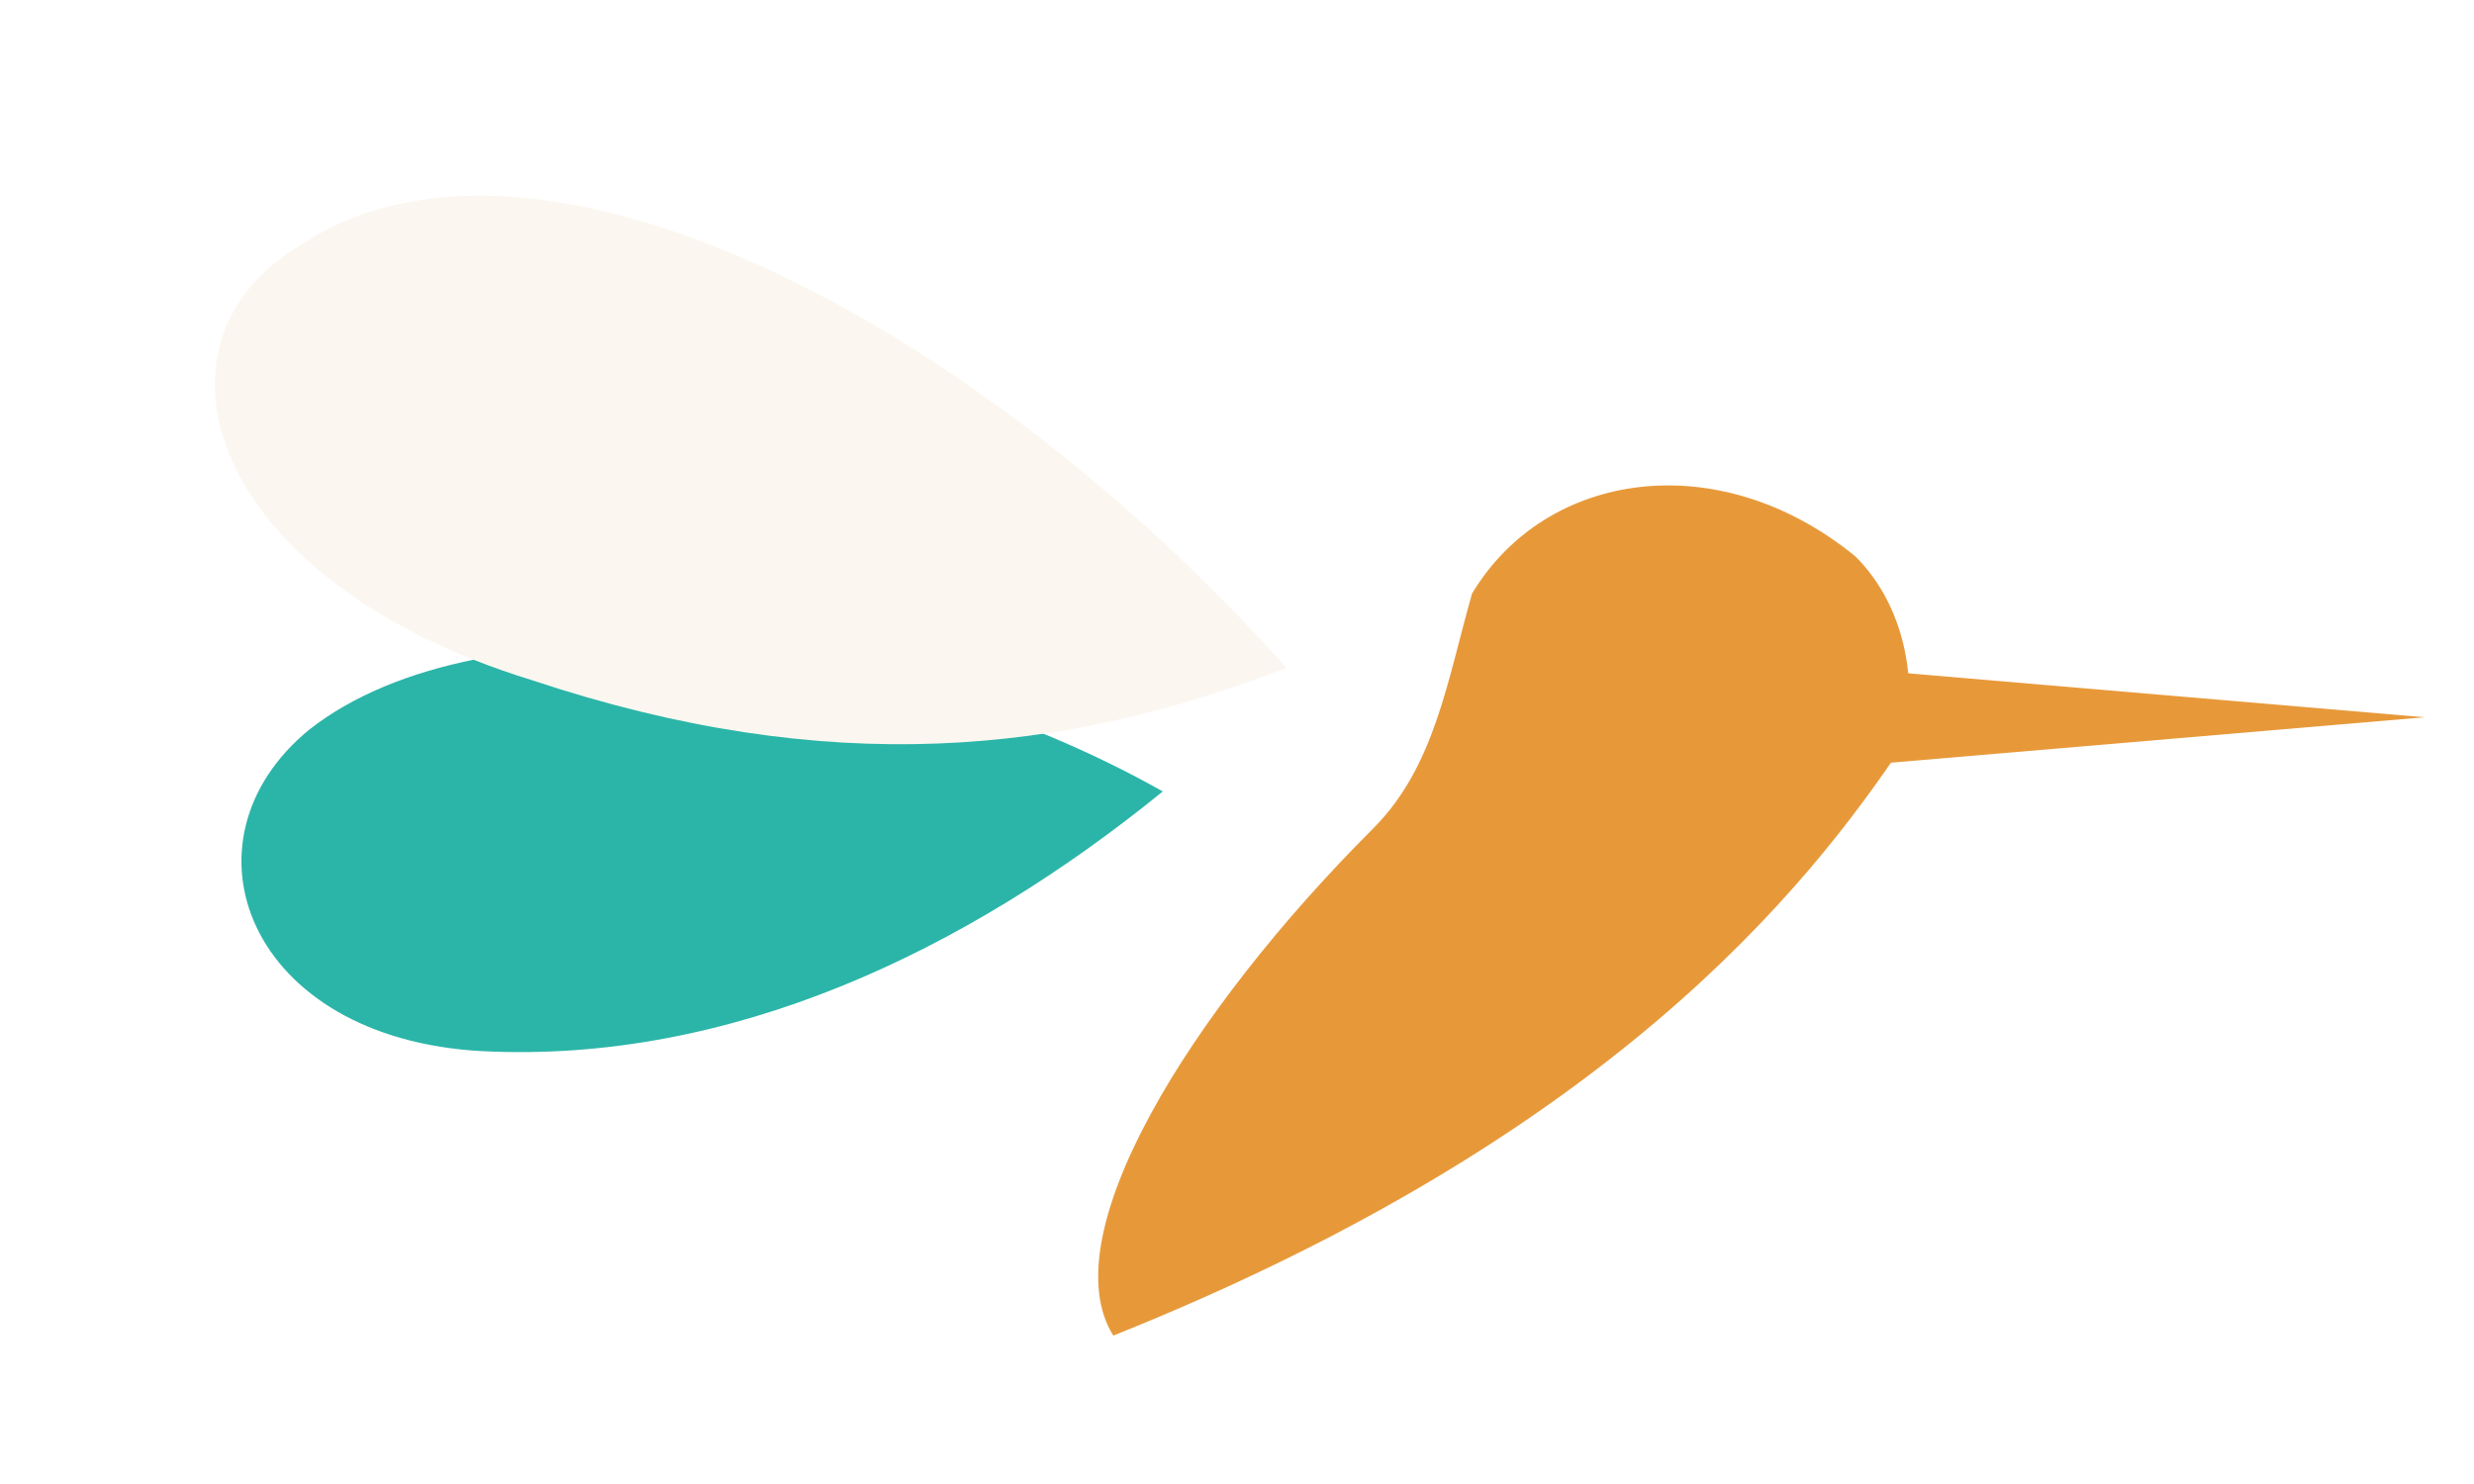
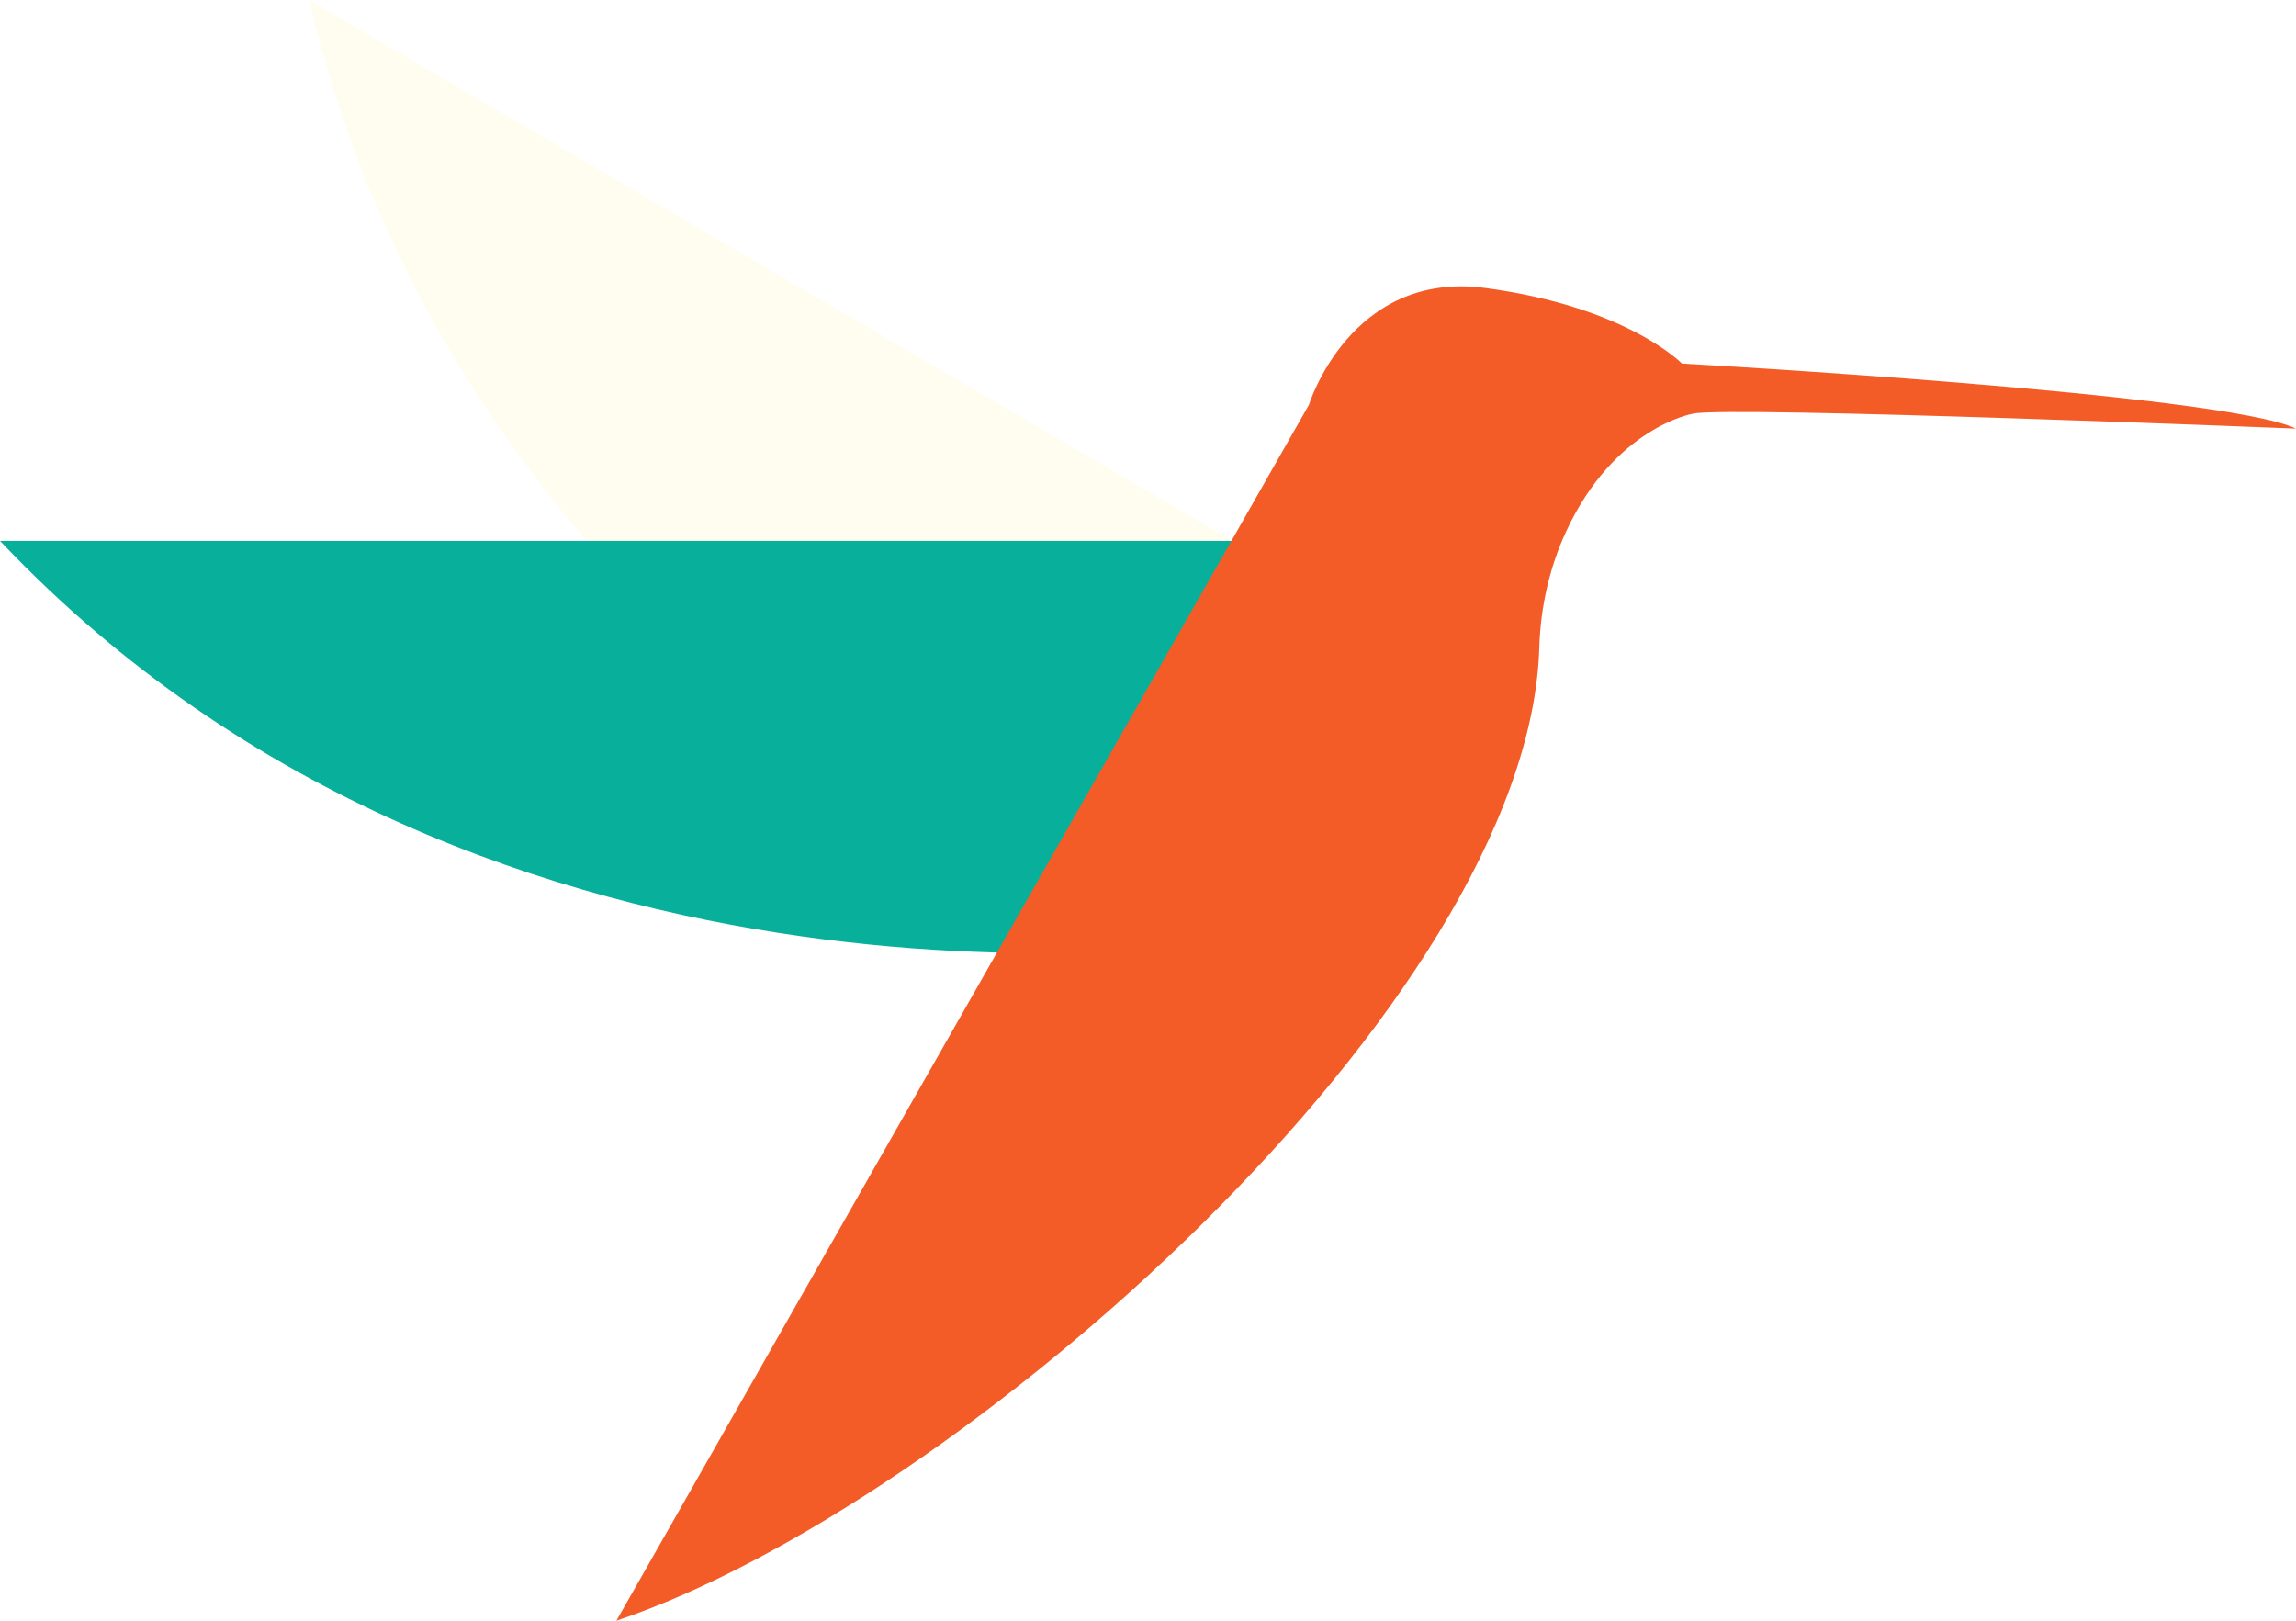
- <svg xmlns="http://www.w3.org/2000/svg" viewBox="0 0 400 240" fill="none">
-   <path fill="#2BB5A8" d="M188 128C142 102 78 96 50 118c-22 18-10 50 28 52 40 2 78-16 110-42Z" />
-   <path fill="#FBF7F0" d="M208 108C158 52 86 14 48 40 22 56 34 94 86 110c48 16 86 12 122-2Z" />
-   <path fill="#E7993A" d="M238 96c12-20 40-24 62-6 8 8 10 20 8 30-16 24-48 64-128 96-10-16 12-52 42-82 10-10 12-24 16-38Z" />
-   <path fill="#E7993A" d="M298 108 392 116 298 124Z" />
+ <svg xmlns="http://www.w3.org/2000/svg" id="Layer_1" data-name="Layer 1" viewBox="0 0 740.62 522.79">
+   <defs>
+     <style>
+       .cls-1 {
+         fill: #f35c27;
+       }
+ 
+       .cls-2 {
+         fill: #08af9b;
+       }
+ 
+       .cls-3 {
+         fill: #fffdf0;
+       }
+     </style>
+   </defs>
+   <path class="cls-3" d="M377.65,312.32l65.22-111.35L99.74,0h0c52.31,225.4,277.91,312.32,277.91,312.32Z" />
+   <path class="cls-2" d="M397.64,303.52v-129.05H0s0,0,0,0c159.06,168.06,397.64,129.05,397.64,129.05Z" />
+   <path class="cls-1" d="M542.55,117.28s-17.77-18.34-63.51-24.39c-43.43-5.74-56.82,37.69-56.82,37.69l-223.4,392.21c110.59-37.16,294.28-199.74,297.71-313.91.39-12.97,3.24-25.78,8.7-37.55,15.61-33.61,40.9-37.9,40.9-37.9,11.91-2.55,194.48,4.82,194.48,4.82-23.81-11.34-198.08-20.98-198.08-20.98Z" />
</svg>
